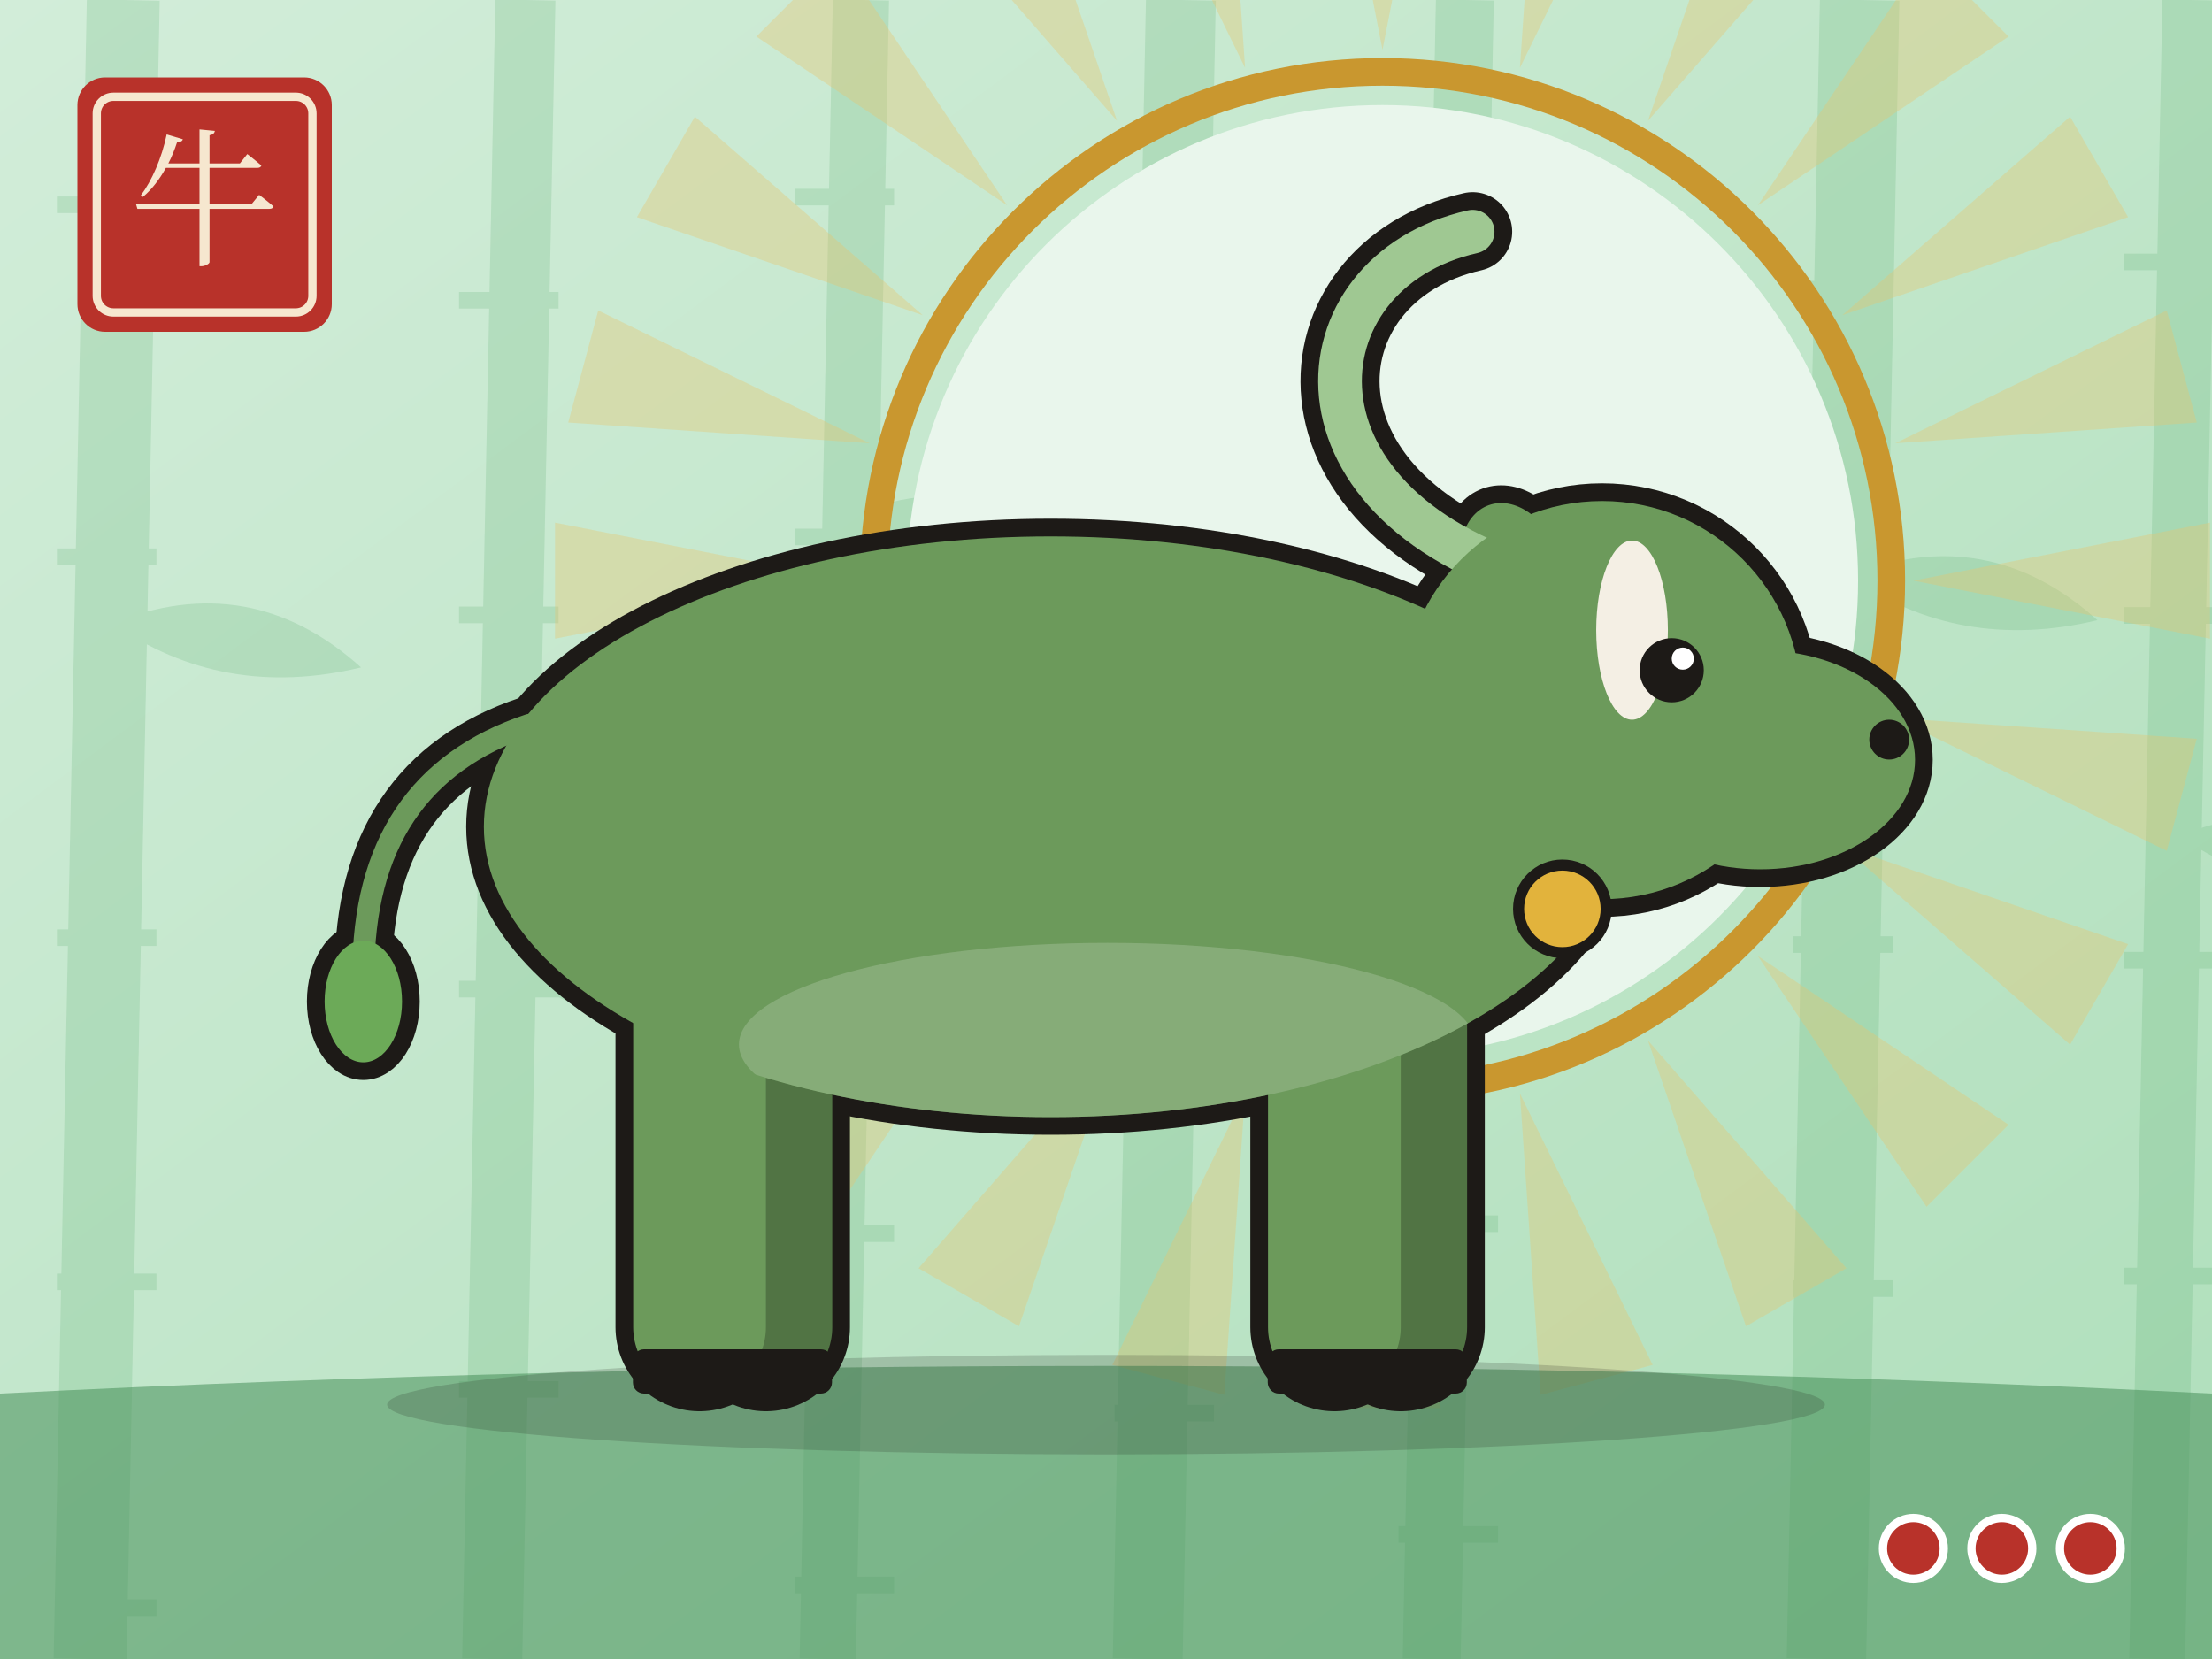
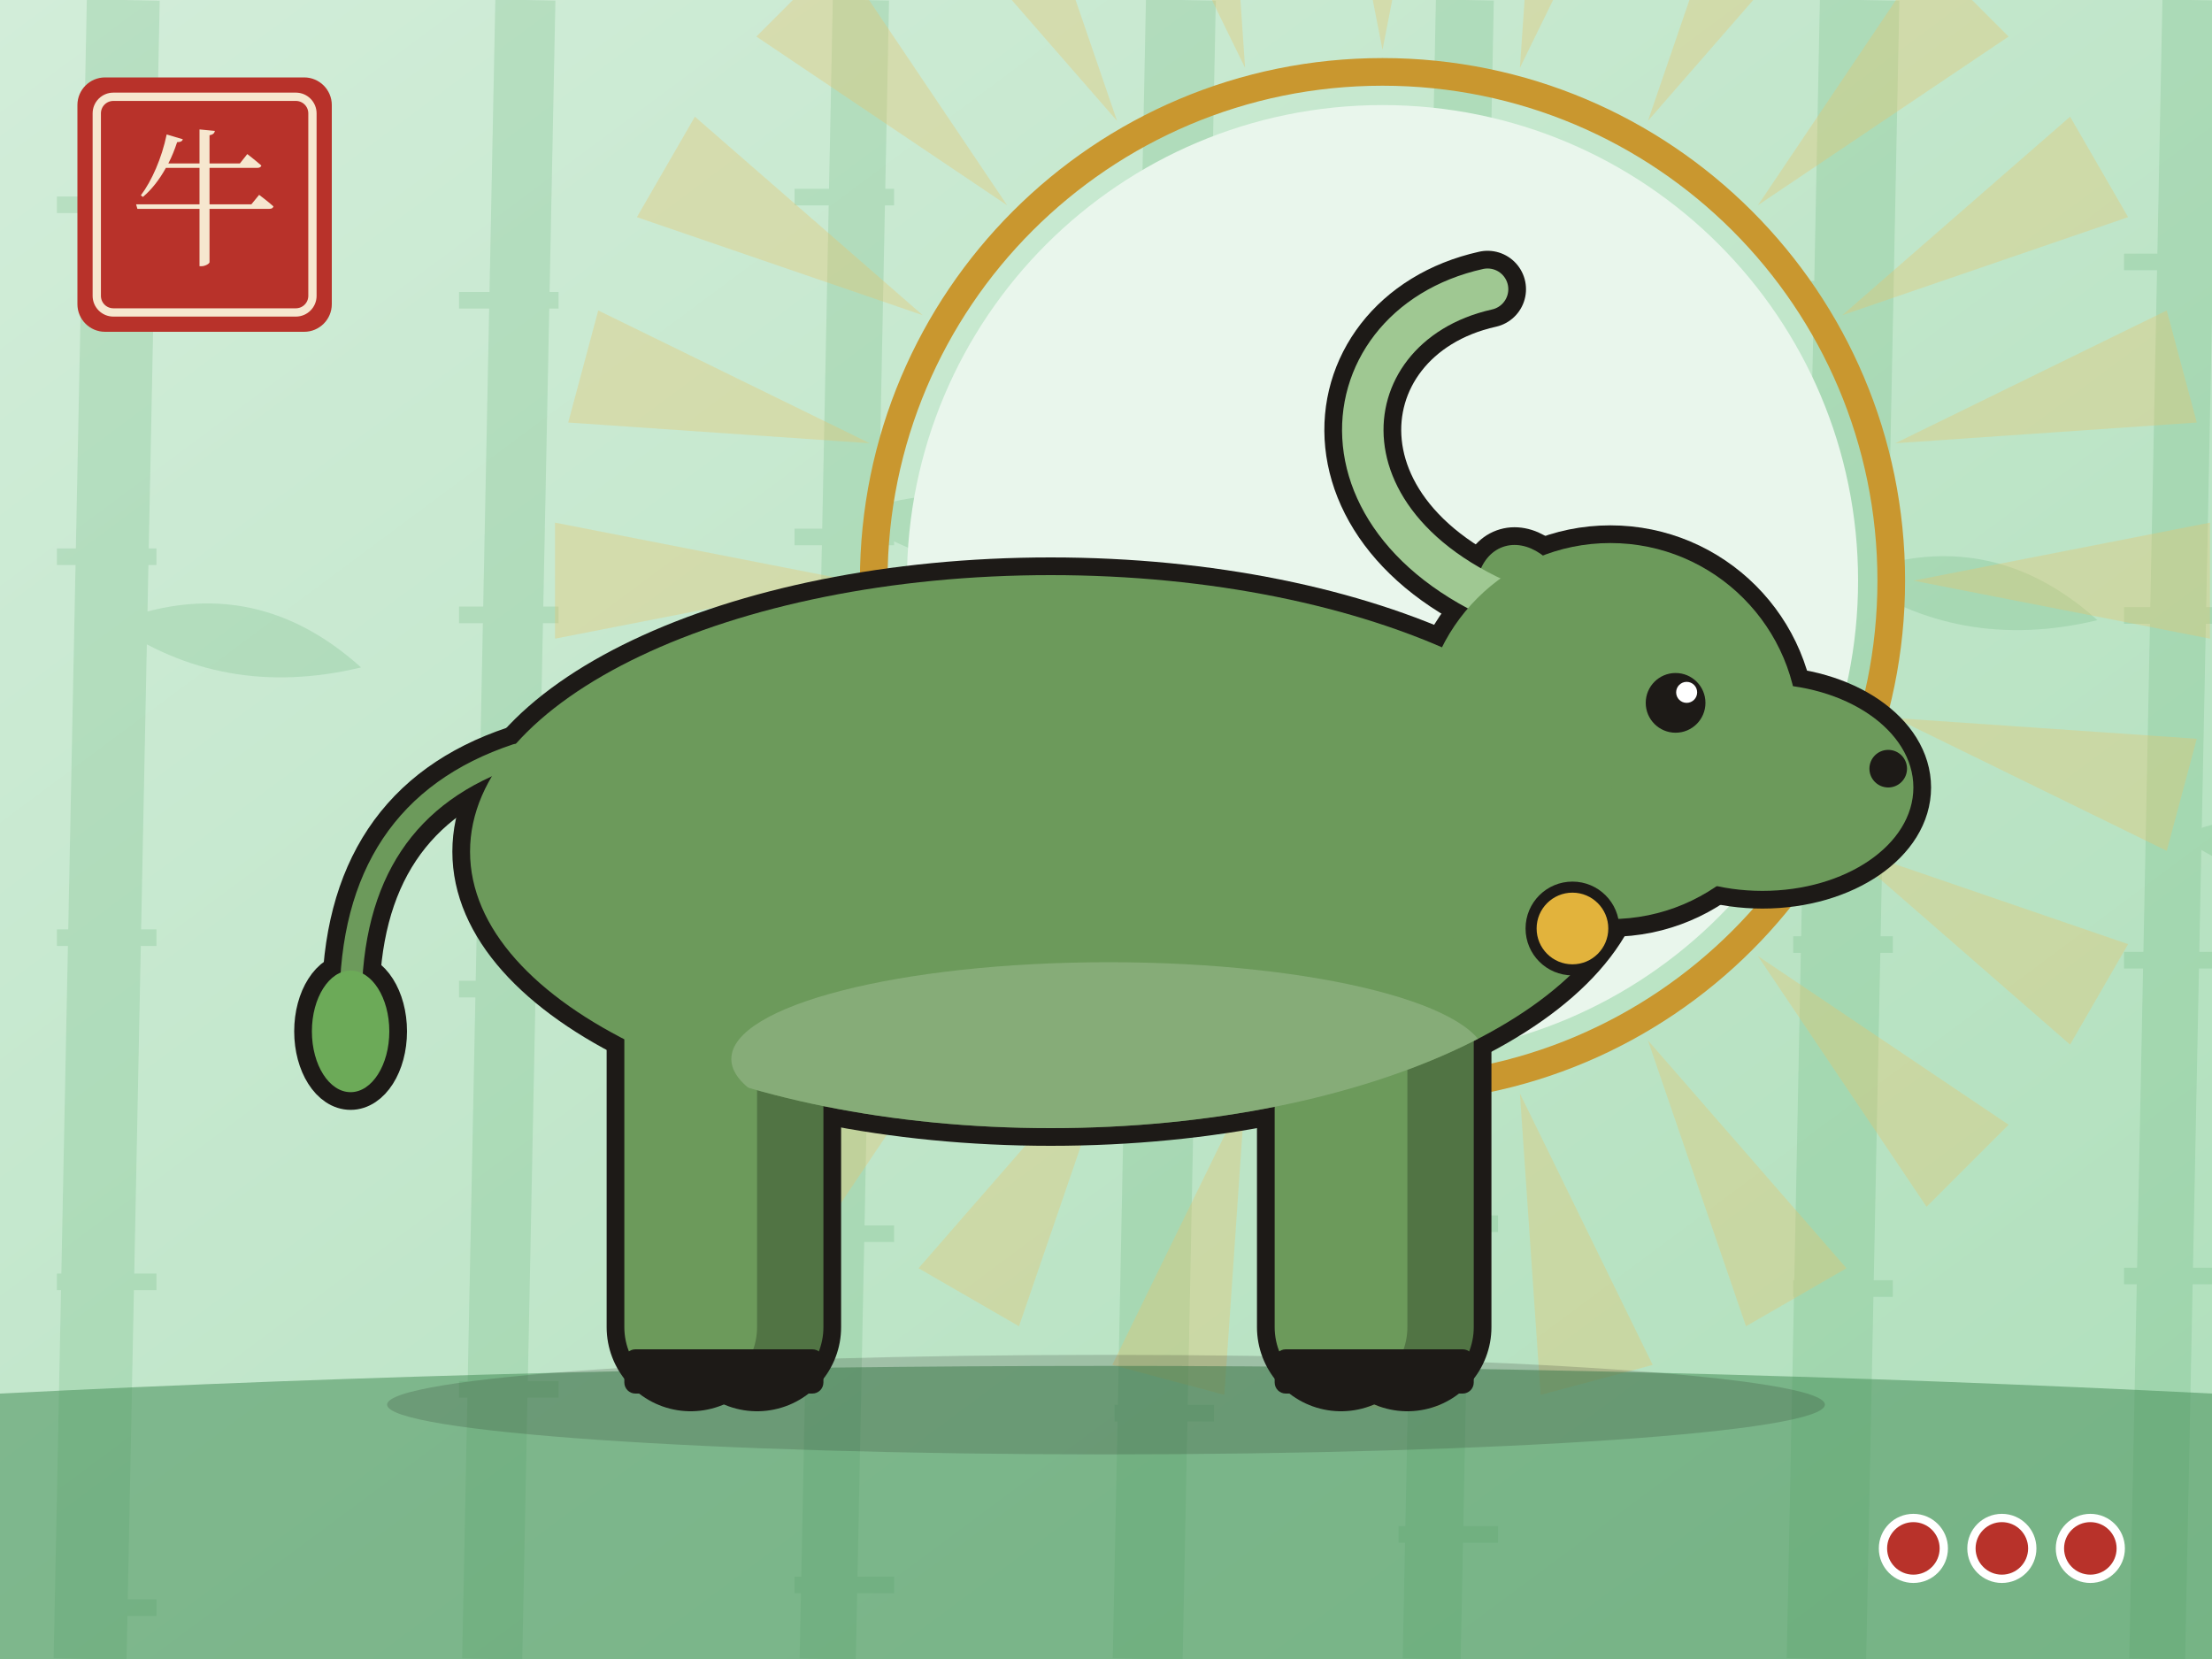
<svg xmlns="http://www.w3.org/2000/svg" viewBox="0 0 400 300" width="400" height="300">
  <defs>
    <linearGradient id="bg-niushan" x1="0" x2="1" y1="0" y2="1">
      <stop offset="0" stop-color="#d2edd9" />
      <stop offset="1" stop-color="#afdfbb" />
    </linearGradient>
  </defs>
  <rect width="400" height="300" fill="url(#bg-niushan)" />
  <g opacity="0.2">
    <path d="M16.292 300 L22.292 0" stroke="#54a869" stroke-width="13.177" />
    <path d="M10.292 37.03 l18 0" stroke="#54a869" stroke-width="3" />
    <path d="M10.292 100.671 l18 0" stroke="#54a869" stroke-width="3" />
    <path d="M10.292 169.556 l18 0" stroke="#54a869" stroke-width="3" />
    <path d="M10.292 231.804 l18 0" stroke="#54a869" stroke-width="3" />
    <path d="M10.292 290.713 l18 0" stroke="#54a869" stroke-width="3" />
    <path d="M20.292 112.691 q25 -10 45 8 q-25 6 -45 -8" fill="#54a869" />
    <path d="M89.005 300 L95.005 0" stroke="#54a869" stroke-width="10.864" />
    <path d="M83.005 54.299 l18 0" stroke="#54a869" stroke-width="3" />
    <path d="M83.005 111.189 l18 0" stroke="#54a869" stroke-width="3" />
    <path d="M83.005 178.863 l18 0" stroke="#54a869" stroke-width="3" />
    <path d="M83.005 251.244 l18 0" stroke="#54a869" stroke-width="3" />
    <path d="M93.005 175.623 q25 -10 45 8 q-25 6 -45 -8" fill="#54a869" />
    <path d="M149.682 300 L155.682 0" stroke="#54a869" stroke-width="10.17" />
    <path d="M143.682 35.642 l18 0" stroke="#54a869" stroke-width="3" />
    <path d="M143.682 97.099 l18 0" stroke="#54a869" stroke-width="3" />
    <path d="M143.682 154.387 l18 0" stroke="#54a869" stroke-width="3" />
    <path d="M143.682 223.092 l18 0" stroke="#54a869" stroke-width="3" />
    <path d="M143.682 286.611 l18 0" stroke="#54a869" stroke-width="3" />
    <path d="M153.682 93.191 q25 -10 45 8 q-25 6 -45 -8" fill="#54a869" />
    <path d="M207.54 300 L213.54 0" stroke="#54a869" stroke-width="12.637" />
    <path d="M201.54 55.495 l18 0" stroke="#54a869" stroke-width="3" />
    <path d="M201.54 117.469 l18 0" stroke="#54a869" stroke-width="3" />
    <path d="M201.54 188.078 l18 0" stroke="#54a869" stroke-width="3" />
    <path d="M201.54 255.552 l18 0" stroke="#54a869" stroke-width="3" />
    <path d="M211.54 148.647 q25 -10 45 8 q-25 6 -45 -8" fill="#54a869" />
    <path d="M258.893 300 L264.893 0" stroke="#54a869" stroke-width="10.472" />
    <path d="M252.893 43.57 l18 0" stroke="#54a869" stroke-width="3" />
    <path d="M252.893 102.446 l18 0" stroke="#54a869" stroke-width="3" />
    <path d="M252.893 157.576 l18 0" stroke="#54a869" stroke-width="3" />
    <path d="M252.893 221.284 l18 0" stroke="#54a869" stroke-width="3" />
    <path d="M252.893 277.472 l18 0" stroke="#54a869" stroke-width="3" />
    <path d="M262.893 157.956 q25 -10 45 8 q-25 6 -45 -8" fill="#54a869" />
    <path d="M330.28 300 L336.28 0" stroke="#54a869" stroke-width="14.365" />
    <path d="M324.28 52.312 l18 0" stroke="#54a869" stroke-width="3" />
    <path d="M324.28 115.262 l18 0" stroke="#54a869" stroke-width="3" />
    <path d="M324.28 170.805 l18 0" stroke="#54a869" stroke-width="3" />
    <path d="M324.28 233.011 l18 0" stroke="#54a869" stroke-width="3" />
    <path d="M334.28 104.146 q25 -10 45 8 q-25 6 -45 -8" fill="#54a869" />
    <path d="M390.092 300 L396.092 0" stroke="#54a869" stroke-width="10.103" />
    <path d="M384.092 47.365 l18 0" stroke="#54a869" stroke-width="3" />
    <path d="M384.092 111.296 l18 0" stroke="#54a869" stroke-width="3" />
    <path d="M384.092 173.636 l18 0" stroke="#54a869" stroke-width="3" />
    <path d="M384.092 230.741 l18 0" stroke="#54a869" stroke-width="3" />
    <path d="M394.092 151.141 q25 -10 45 8 q-25 6 -45 -8" fill="#54a869" />
  </g>
  <path d="M346 105 L399.633 115.491 L399.633 94.509 Z" fill="#e9c46a" opacity="0.35" />
  <path d="M342.729 129.847 L391.819 153.862 L397.249 133.594 Z" fill="#e9c46a" opacity="0.35" />
  <path d="M333.138 153 L374.34 188.902 L384.831 170.73 Z" fill="#e9c46a" opacity="0.35" />
  <path d="M317.882 172.882 L348.388 218.225 L363.225 203.388 Z" fill="#e9c46a" opacity="0.35" />
  <path d="M298 188.138 L315.73 239.831 L333.902 229.34 Z" fill="#e9c46a" opacity="0.35" />
  <path d="M274.847 197.729 L278.594 252.249 L298.862 246.819 Z" fill="#e9c46a" opacity="0.35" />
  <path d="M250 201 L239.509 254.633 L260.491 254.633 Z" fill="#e9c46a" opacity="0.35" />
  <path d="M225.153 197.729 L201.138 246.819 L221.406 252.249 Z" fill="#e9c46a" opacity="0.35" />
  <path d="M202 188.138 L166.098 229.34 L184.27 239.831 Z" fill="#e9c46a" opacity="0.35" />
  <path d="M182.118 172.882 L136.775 203.388 L151.612 218.225 Z" fill="#e9c46a" opacity="0.35" />
  <path d="M166.862 153 L115.169 170.73 L125.66 188.902 Z" fill="#e9c46a" opacity="0.35" />
  <path d="M157.271 129.847 L102.751 133.594 L108.181 153.862 Z" fill="#e9c46a" opacity="0.35" />
  <path d="M154 105 L100.367 94.509 L100.367 115.491 Z" fill="#e9c46a" opacity="0.35" />
  <path d="M157.271 80.153 L108.181 56.138 L102.751 76.406 Z" fill="#e9c46a" opacity="0.35" />
  <path d="M166.862 57 L125.66 21.098 L115.169 39.27 Z" fill="#e9c46a" opacity="0.35" />
  <path d="M182.118 37.118 L151.612 -8.225 L136.775 6.612 Z" fill="#e9c46a" opacity="0.35" />
  <path d="M202 21.862 L184.27 -29.831 L166.098 -19.34 Z" fill="#e9c46a" opacity="0.35" />
  <path d="M225.153 12.271 L221.406 -42.249 L201.138 -36.819 Z" fill="#e9c46a" opacity="0.35" />
  <path d="M250 9 L260.491 -44.633 L239.509 -44.633 Z" fill="#e9c46a" opacity="0.35" />
  <path d="M274.847 12.271 L298.862 -36.819 L278.594 -42.249 Z" fill="#e9c46a" opacity="0.35" />
  <path d="M298 21.862 L333.902 -19.34 L315.73 -29.831 Z" fill="#e9c46a" opacity="0.35" />
  <path d="M317.882 37.118 L363.225 6.612 L348.388 -8.225 Z" fill="#e9c46a" opacity="0.35" />
  <path d="M333.138 57 L384.831 39.27 L374.34 21.098 Z" fill="#e9c46a" opacity="0.35" />
  <path d="M342.729 80.153 L397.249 76.406 L391.819 56.138 Z" fill="#e9c46a" opacity="0.35" />
  <circle cx="250" cy="105" r="92" fill="none" stroke="#c9972f" stroke-width="5" />
  <circle cx="250" cy="105" r="86" fill="#e9f6ec" />
  <path d="M0 252 Q200 242 400 252 L400 300 L0 300 Z" fill="#478f59" opacity="0.55" />
  <ellipse cx="200" cy="254" rx="130" ry="9" fill="#1d1a17" opacity="0.18" />
  <g transform="translate(200 252) scale(1) translate(-200 -252)">
-     <path d="M95.7 131.1 Q65.7 141.1 65.7 176.1" fill="none" stroke="#1d1a17" stroke-width="10.4" stroke-linecap="round" stroke-linejoin="round" />
-     <ellipse cx="65.7" cy="181.1" rx="7" ry="11" fill="#1d1a17" stroke="#1d1a17" stroke-width="6.4" stroke-linejoin="round" />
-     <path d="M138.5 160 L138.5 240" fill="none" stroke="#1d1a17" stroke-width="30.4" stroke-linecap="round" stroke-linejoin="round" />
-     <path d="M253.3 160 L253.3 240" fill="none" stroke="#1d1a17" stroke-width="30.4" stroke-linecap="round" stroke-linejoin="round" />
-     <ellipse cx="190" cy="149.5" rx="102.5" ry="52.5" fill="#1d1a17" stroke="#1d1a17" stroke-width="6.4" stroke-linejoin="round" />
-     <path d="M236.1 144.3 L282.5 133.8" fill="none" stroke="#1d1a17" stroke-width="60.4" stroke-linecap="round" stroke-linejoin="round" />
-     <ellipse cx="273.5" cy="103.2" rx="9" ry="12.6" transform="rotate(-20 273.5 103.2)" fill="#1d1a17" stroke="#1d1a17" stroke-width="6.4" stroke-linejoin="round" />
-     <path d="M280.7 105.6 C230.3 92.4 233.9 49.2 266.3 41.9" fill="none" stroke="#1d1a17" stroke-width="14.3" stroke-linecap="round" stroke-linejoin="round" />
-     <ellipse cx="289.7" cy="126.6" rx="36" ry="36" fill="#1d1a17" stroke="#1d1a17" stroke-width="6.4" stroke-linejoin="round" />
-     <ellipse cx="318.3" cy="137.4" rx="28" ry="19.8" fill="#1d1a17" stroke="#1d1a17" stroke-width="6.4" stroke-linejoin="round" />
-     <path d="M126.5 160 L126.5 240" fill="none" stroke="#1d1a17" stroke-width="30.4" stroke-linecap="round" stroke-linejoin="round" />
-     <path d="M241.3 160 L241.3 240" fill="none" stroke="#1d1a17" stroke-width="30.4" stroke-linecap="round" stroke-linejoin="round" />
-     <path d="M95.7 131.1 Q65.7 141.1 65.7 176.1" fill="none" stroke="#6c9a5b" stroke-width="4" stroke-linecap="round" stroke-linejoin="round" />
-     <ellipse cx="65.7" cy="181.1" rx="7" ry="11" fill="#6caa58" />
-     <path d="M138.5 160 L138.5 240" fill="none" stroke="#517444" stroke-width="24" stroke-linecap="round" stroke-linejoin="round" />
-     <path d="M253.3 160 L253.3 240" fill="none" stroke="#517444" stroke-width="24" stroke-linecap="round" stroke-linejoin="round" />
-     <ellipse cx="190" cy="149.5" rx="102.5" ry="52.5" fill="#6c9a5b" />
-     <path d="M236.1 144.3 L282.5 133.8" fill="none" stroke="#6c9a5b" stroke-width="54" stroke-linecap="round" stroke-linejoin="round" />
-     <ellipse cx="273.5" cy="103.2" rx="9" ry="12.6" transform="rotate(-20 273.5 103.2)" fill="#6c9a5b" />
-     <path d="M280.7 105.6 C230.3 92.4 233.9 49.2 266.3 41.9" fill="none" stroke="#9fc892" stroke-width="7.9" stroke-linecap="round" stroke-linejoin="round" />
-     <ellipse cx="289.7" cy="126.6" rx="36" ry="36" fill="#6c9a5b" />
-     <ellipse cx="318.3" cy="137.4" rx="28" ry="19.8" fill="#6c9a5b" />
-     <path d="M126.5 160 L126.5 240" fill="none" stroke="#6c9a5b" stroke-width="24" stroke-linecap="round" stroke-linejoin="round" />
-     <path d="M241.3 160 L241.3 240" fill="none" stroke="#6c9a5b" stroke-width="24" stroke-linecap="round" stroke-linejoin="round" />
-     <rect x="126.45" y="244" width="24" height="8" rx="2" fill="#1d1a17" />
-     <rect x="241.25" y="244" width="24" height="8" rx="2" fill="#1d1a17" />
-     <rect x="114.45" y="244" width="24" height="8" rx="2" fill="#1d1a17" />
-     <rect x="229.25" y="244" width="24" height="8" rx="2" fill="#1d1a17" />
+     <path d="M93.4 136.5 Q63.4 146.5 63.4 181.5" fill="none" stroke="#1d1a17" stroke-width="10.4" stroke-linecap="round" stroke-linejoin="round" />
+     <ellipse cx="63.4" cy="186.5" rx="7" ry="11" fill="#1d1a17" stroke="#1d1a17" stroke-width="6.4" stroke-linejoin="round" />
+     <path d="M136.9 164 L136.9 240" fill="none" stroke="#1d1a17" stroke-width="30.4" stroke-linecap="round" stroke-linejoin="round" />
+     <path d="M254.5 164 L254.5 240" fill="none" stroke="#1d1a17" stroke-width="30.4" stroke-linecap="round" stroke-linejoin="round" />
+     <ellipse cx="190" cy="154" rx="105" ry="50" fill="#1d1a17" stroke="#1d1a17" stroke-width="6.4" stroke-linejoin="round" />
+     <path d="M237.3 149 L284.3 139" fill="none" stroke="#1d1a17" stroke-width="57.4" stroke-linecap="round" stroke-linejoin="round" />
+     <ellipse cx="275.8" cy="110.1" rx="8.5" ry="11.9" transform="rotate(-20 275.8 110.1)" fill="#1d1a17" stroke="#1d1a17" stroke-width="6.4" stroke-linejoin="round" />
+     <path d="M282.7 112.7 C235.1 99.9 238.5 59.1 269 52.3" fill="none" stroke="#1d1a17" stroke-width="13.9" stroke-linecap="round" stroke-linejoin="round" />
+     <ellipse cx="291.2" cy="132.2" rx="34" ry="34" fill="#1d1a17" stroke="#1d1a17" stroke-width="6.4" stroke-linejoin="round" />
+     <ellipse cx="318.7" cy="142.4" rx="27.3" ry="18.7" fill="#1d1a17" stroke="#1d1a17" stroke-width="6.4" stroke-linejoin="round" />
+     <path d="M124.9 164 L124.9 240" fill="none" stroke="#1d1a17" stroke-width="30.4" stroke-linecap="round" stroke-linejoin="round" />
+     <path d="M242.5 164 L242.5 240" fill="none" stroke="#1d1a17" stroke-width="30.4" stroke-linecap="round" stroke-linejoin="round" />
+     <path d="M93.4 136.5 Q63.4 146.5 63.4 181.5" fill="none" stroke="#6c9a5b" stroke-width="4" stroke-linecap="round" stroke-linejoin="round" />
+     <ellipse cx="63.4" cy="186.5" rx="7" ry="11" fill="#6caa58" />
+     <path d="M136.9 164 L136.9 240" fill="none" stroke="#517444" stroke-width="24" stroke-linecap="round" stroke-linejoin="round" />
+     <path d="M254.5 164 L254.5 240" fill="none" stroke="#517444" stroke-width="24" stroke-linecap="round" stroke-linejoin="round" />
+     <ellipse cx="190" cy="154" rx="105" ry="50" fill="#6c9a5b" />
+     <path d="M237.3 149 L284.3 139" fill="none" stroke="#6c9a5b" stroke-width="51" stroke-linecap="round" stroke-linejoin="round" />
+     <ellipse cx="275.8" cy="110.1" rx="8.5" ry="11.9" transform="rotate(-20 275.8 110.1)" fill="#6c9a5b" />
+     <path d="M282.7 112.7 C235.1 99.9 238.5 59.1 269 52.3" fill="none" stroke="#9fc892" stroke-width="7.5" stroke-linecap="round" stroke-linejoin="round" />
+     <ellipse cx="291.2" cy="132.2" rx="34" ry="34" fill="#6c9a5b" />
+     <ellipse cx="318.7" cy="142.4" rx="27.3" ry="18.7" fill="#6c9a5b" />
+     <path d="M124.9 164 L124.9 240" fill="none" stroke="#6c9a5b" stroke-width="24" stroke-linecap="round" stroke-linejoin="round" />
+     <path d="M242.5 164 L242.5 240" fill="none" stroke="#6c9a5b" stroke-width="24" stroke-linecap="round" stroke-linejoin="round" />
+     <rect x="124.9" y="244" width="24" height="8" rx="2" fill="#1d1a17" />
+     <rect x="242.5" y="244" width="24" height="8" rx="2" fill="#1d1a17" />
+     <rect x="112.9" y="244" width="24" height="8" rx="2" fill="#1d1a17" />
+     <rect x="230.5" y="244" width="24" height="8" rx="2" fill="#1d1a17" />
    <defs>
      <clipPath id="niushan-clip">
-         <path d="M95.7 131.1 Q65.7 141.1 65.7 176.1" fill="none" stroke="#6c9a5b" stroke-width="4" stroke-linecap="round" stroke-linejoin="round" />
-         <ellipse cx="65.7" cy="181.1" rx="7" ry="11" fill="#6caa58" />
-         <path d="M138.5 160 L138.5 240" fill="none" stroke="#517444" stroke-width="24" stroke-linecap="round" stroke-linejoin="round" />
-         <path d="M253.3 160 L253.3 240" fill="none" stroke="#517444" stroke-width="24" stroke-linecap="round" stroke-linejoin="round" />
-         <ellipse cx="190" cy="149.5" rx="102.5" ry="52.5" fill="#6c9a5b" />
-         <path d="M236.1 144.3 L282.5 133.8" fill="none" stroke="#6c9a5b" stroke-width="54" stroke-linecap="round" stroke-linejoin="round" />
-         <ellipse cx="273.5" cy="103.2" rx="9" ry="12.6" transform="rotate(-20 273.5 103.2)" fill="#6c9a5b" />
-         <path d="M280.7 105.6 C230.3 92.4 233.9 49.2 266.3 41.9" fill="none" stroke="#9fc892" stroke-width="7.9" stroke-linecap="round" stroke-linejoin="round" />
-         <ellipse cx="289.7" cy="126.6" rx="36" ry="36" fill="#6c9a5b" />
-         <ellipse cx="318.3" cy="137.4" rx="28" ry="19.8" fill="#6c9a5b" />
-         <path d="M126.5 160 L126.5 240" fill="none" stroke="#6c9a5b" stroke-width="24" stroke-linecap="round" stroke-linejoin="round" />
-         <path d="M241.3 160 L241.3 240" fill="none" stroke="#6c9a5b" stroke-width="24" stroke-linecap="round" stroke-linejoin="round" />
+         <path d="M93.4 136.5 Q63.4 146.5 63.4 181.5" fill="none" stroke="#6c9a5b" stroke-width="4" stroke-linecap="round" stroke-linejoin="round" />
+         <ellipse cx="63.4" cy="186.5" rx="7" ry="11" fill="#6caa58" />
+         <path d="M136.9 164 L136.9 240" fill="none" stroke="#517444" stroke-width="24" stroke-linecap="round" stroke-linejoin="round" />
+         <path d="M254.5 164 L254.5 240" fill="none" stroke="#517444" stroke-width="24" stroke-linecap="round" stroke-linejoin="round" />
+         <ellipse cx="190" cy="154" rx="105" ry="50" fill="#6c9a5b" />
+         <path d="M237.3 149 L284.3 139" fill="none" stroke="#6c9a5b" stroke-width="51" stroke-linecap="round" stroke-linejoin="round" />
+         <ellipse cx="275.8" cy="110.1" rx="8.5" ry="11.9" transform="rotate(-20 275.8 110.1)" fill="#6c9a5b" />
+         <path d="M282.7 112.7 C235.1 99.9 238.5 59.1 269 52.3" fill="none" stroke="#9fc892" stroke-width="7.5" stroke-linecap="round" stroke-linejoin="round" />
+         <ellipse cx="291.2" cy="132.2" rx="34" ry="34" fill="#6c9a5b" />
+         <ellipse cx="318.7" cy="142.4" rx="27.3" ry="18.7" fill="#6c9a5b" />
+         <path d="M124.9 164 L124.9 240" fill="none" stroke="#6c9a5b" stroke-width="24" stroke-linecap="round" stroke-linejoin="round" />
+         <path d="M242.5 164 L242.5 240" fill="none" stroke="#6c9a5b" stroke-width="24" stroke-linecap="round" stroke-linejoin="round" />
      </clipPath>
    </defs>
    <g clip-path="url(#niushan-clip)">
-       <ellipse cx="295.125" cy="113.95" rx="6.48" ry="16.2" fill="#f4efe4" />
-       <ellipse cx="200.25" cy="188.875" rx="66.625" ry="18.375" fill="#98b88c" opacity="0.6" />
+       <ellipse cx="200.5" cy="191.5" rx="68.25" ry="17.5" fill="#98b88c" opacity="0.6" />
    </g>
-     <circle cx="302.3" cy="121.2" r="5.8" fill="#1d1a17" />
-     <circle cx="304.3" cy="119.1" r="2" fill="#fff" />
-     <circle cx="341.625" cy="133.75" r="3.6" fill="#1d1a17" />
-     <circle cx="282.525" cy="164.35" r="7.92" fill="#e2b33c" stroke="#1d1a17" stroke-width="2" />
+     <circle cx="303" cy="127.1" r="5.4" fill="#1d1a17" />
+     <circle cx="305" cy="125.2" r="1.9" fill="#fff" />
+     <circle cx="341.45" cy="139" r="3.4" fill="#1d1a17" />
+     <circle cx="284.35" cy="167.9" r="7.48" fill="#e2b33c" stroke="#1d1a17" stroke-width="2" />
  </g>
  <g transform="translate(14 14)">
    <rect width="46" height="46" rx="5" fill="#b8322a" />
    <rect x="3.5" y="3.5" width="39" height="39" rx="3" fill="none" stroke="#f6e7cf" stroke-width="1.5" />
    <text x="23" y="32" text-anchor="middle" font-size="27" font-family="'Noto Serif CJK SC','Noto Serif SC','Songti SC','SimSun',serif" fill="#f6e7cf">牛</text>
  </g>
  <circle cx="378" cy="280" r="5.5" fill="#b8322a" stroke="#fff" stroke-width="1.5" />
  <circle cx="362" cy="280" r="5.5" fill="#b8322a" stroke="#fff" stroke-width="1.5" />
  <circle cx="346" cy="280" r="5.5" fill="#b8322a" stroke="#fff" stroke-width="1.5" />
</svg>
